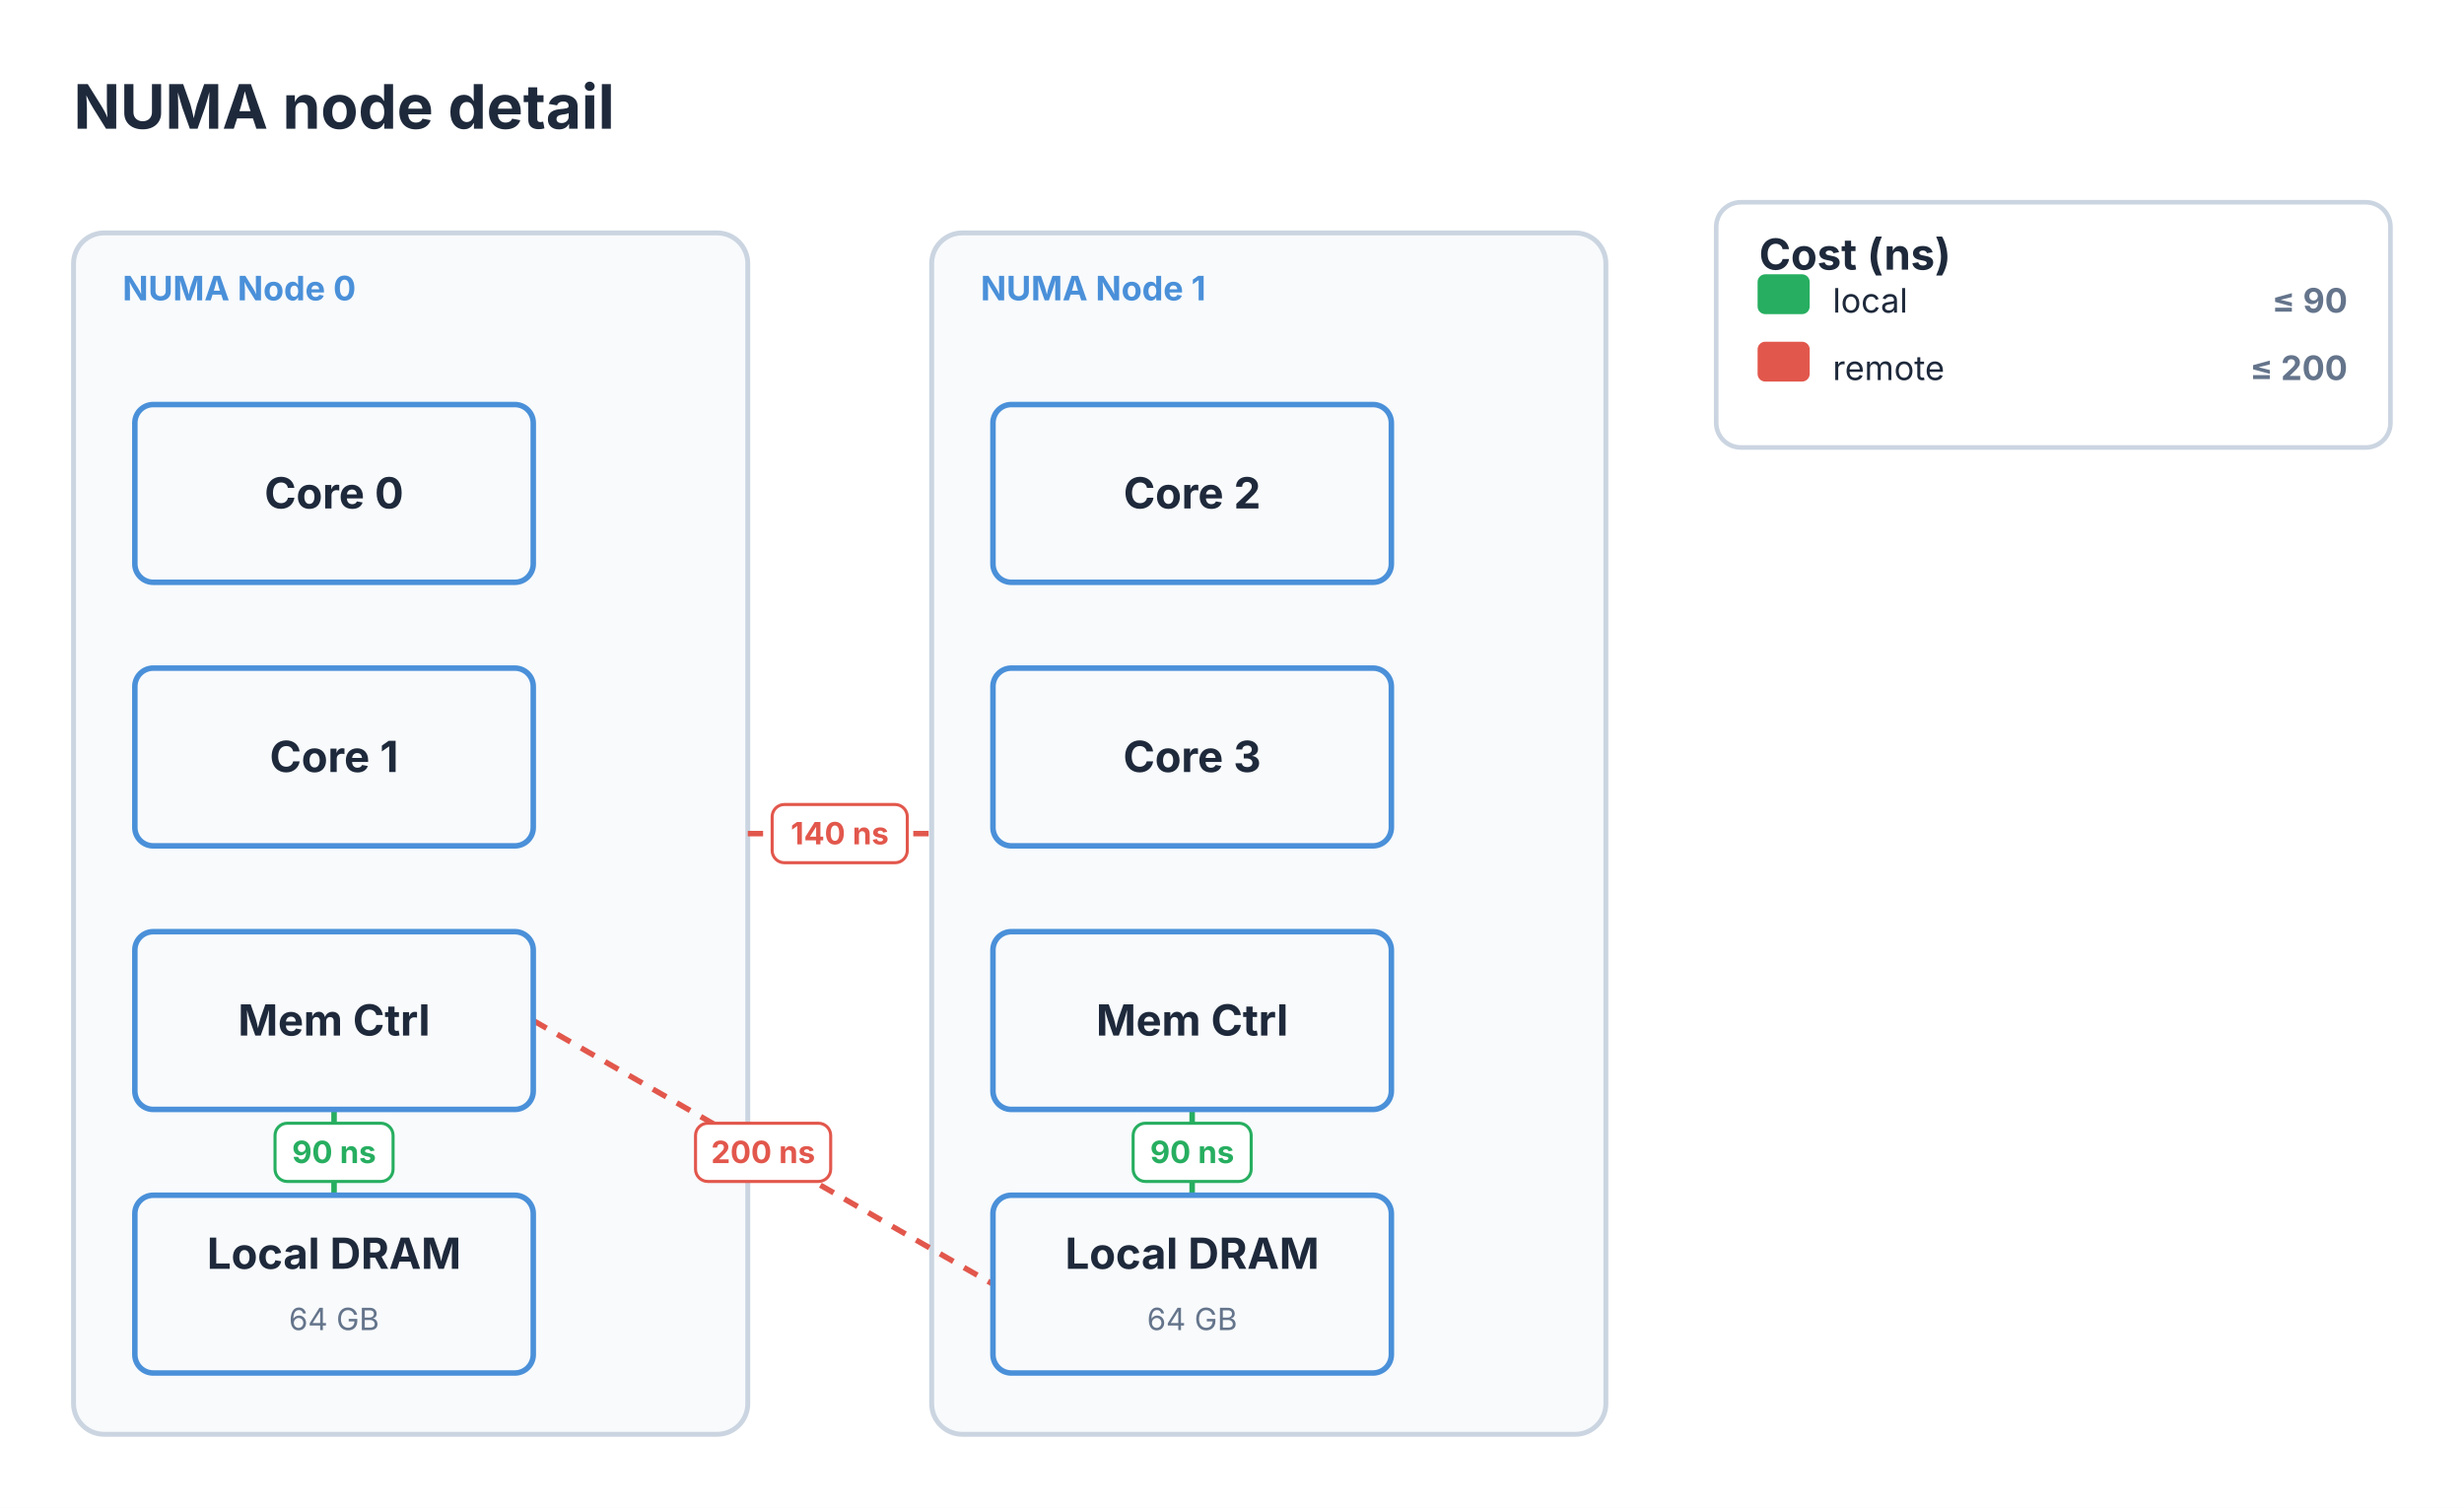
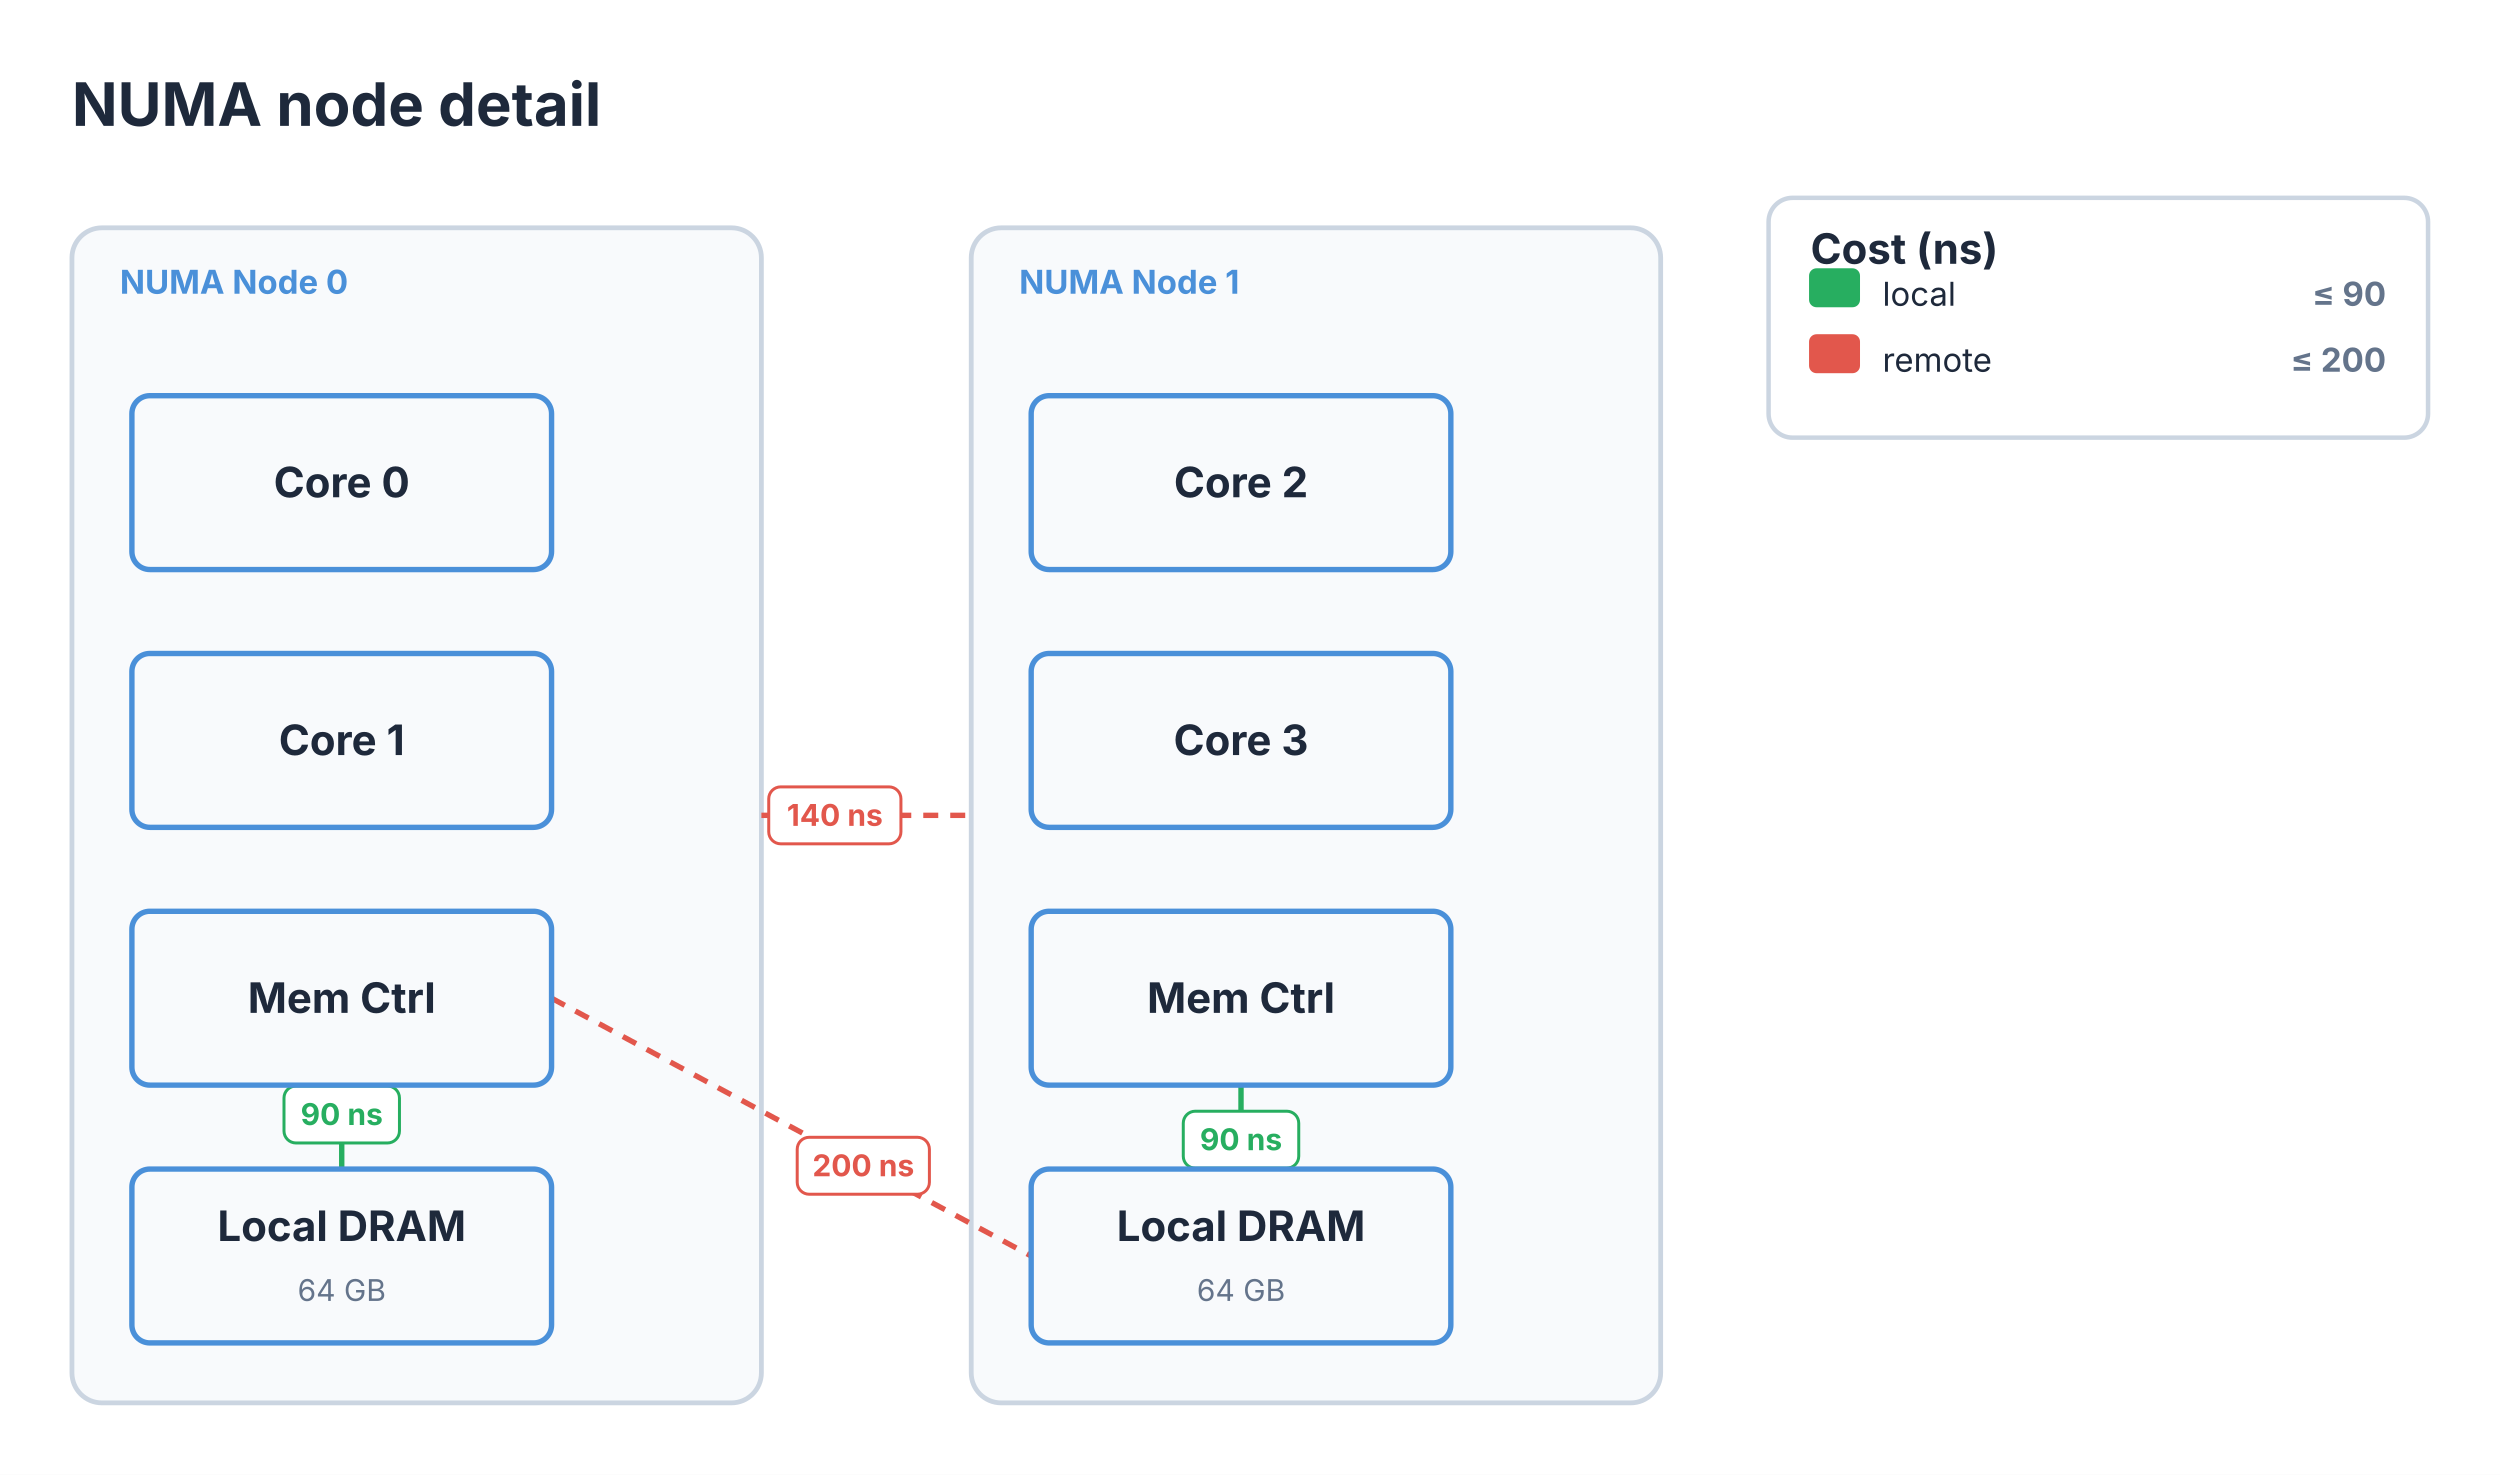
- <svg xmlns="http://www.w3.org/2000/svg" viewBox="0 0 804 492" width="804" height="492">
+ <svg xmlns="http://www.w3.org/2000/svg" viewBox="0 0 834 492" width="834" height="492">
  <defs>
    <marker id="topo-arrow" markerWidth="8" markerHeight="5.6" refX="7" refY="2.8" orient="auto" markerUnits="userSpaceOnUse">
      <polygon points="0 0, 8 2.8, 0 5.6" fill="#4A90D9" />
    </marker>
    <marker id="topo-arrow-start" markerWidth="8" markerHeight="5.6" refX="1" refY="2.8" orient="auto-start-reverse" markerUnits="userSpaceOnUse">
      <polygon points="0 0, 8 2.8, 0 5.6" fill="#4A90D9" />
    </marker>
  </defs>
-   <rect x="0" y="0" width="804" height="492" fill="#FFFFFF" />
+   <rect x="0" y="0" width="834" height="492" fill="#FFFFFF" />
  <text x="24" y="42" font-size="20" font-family="Inter, system-ui, -apple-system, sans-serif" fill="#1E293B" font-weight="bold">NUMA node detail</text>
-   <rect x="24" y="76" width="220" height="392" fill="#F8FAFC" stroke="#CBD5E1" stroke-width="1.6" rx="10" />
+   <rect x="24" y="76" width="230" height="392" fill="#F8FAFC" stroke="#CBD5E1" stroke-width="1.6" rx="10" />
  <text x="40" y="98" font-size="11" font-family="Inter, system-ui, -apple-system, sans-serif" fill="#4A90D9" font-weight="bold">NUMA Node 0</text>
-   <rect x="304" y="76" width="220" height="392" fill="#F8FAFC" stroke="#CBD5E1" stroke-width="1.6" rx="10" />
-   <text x="320" y="98" font-size="11" font-family="Inter, system-ui, -apple-system, sans-serif" fill="#4A90D9" font-weight="bold">NUMA Node 1</text>
-   <path d="M 109 362 L 109 390" stroke="#27ae60" stroke-width="1.8" fill="none" />
-   <rect x="89.74" y="366.5" width="38.52" height="19" fill="#FFFFFF" stroke="#27ae60" stroke-width="1" rx="4" />
-   <text x="109" y="379.5" font-size="10" font-family="Inter, system-ui, -apple-system, sans-serif" fill="#27ae60" text-anchor="middle" font-weight="bold">90 ns</text>
-   <path d="M 389 362 L 389 390" stroke="#27ae60" stroke-width="1.8" fill="none" />
-   <rect x="369.74" y="366.5" width="38.52" height="19" fill="#FFFFFF" stroke="#27ae60" stroke-width="1" rx="4" />
-   <text x="389" y="379.5" font-size="10" font-family="Inter, system-ui, -apple-system, sans-serif" fill="#27ae60" text-anchor="middle" font-weight="bold">90 ns</text>
-   <path d="M 244 272 L 304 272" stroke="#e2574c" stroke-width="1.8" fill="none" stroke-dasharray="5 4" />
-   <rect x="251.95" y="262.5" width="44.1" height="19" fill="#FFFFFF" stroke="#e2574c" stroke-width="1" rx="4" />
-   <text x="274" y="275.5" font-size="10" font-family="Inter, system-ui, -apple-system, sans-serif" fill="#e2574c" text-anchor="middle" font-weight="bold">140 ns</text>
-   <path d="M 174 333 L 324 419" stroke="#e2574c" stroke-width="1.8" fill="none" stroke-dasharray="5 4" />
-   <rect x="226.95" y="366.5" width="44.1" height="19" fill="#FFFFFF" stroke="#e2574c" stroke-width="1" rx="4" />
-   <text x="249" y="379.5" font-size="10" font-family="Inter, system-ui, -apple-system, sans-serif" fill="#e2574c" text-anchor="middle" font-weight="bold">200 ns</text>
-   <rect x="44" y="132" width="130" height="58" fill="#F8FAFC" stroke="#4A90D9" stroke-width="1.8" rx="6" />
-   <text x="109" y="165.9" font-size="14" font-family="Inter, system-ui, -apple-system, sans-serif" fill="#1E293B" text-anchor="middle" font-weight="bold">Core 0</text>
-   <rect x="44" y="218" width="130" height="58" fill="#F8FAFC" stroke="#4A90D9" stroke-width="1.8" rx="6" />
-   <text x="109" y="251.9" font-size="14" font-family="Inter, system-ui, -apple-system, sans-serif" fill="#1E293B" text-anchor="middle" font-weight="bold">Core 1</text>
-   <rect x="44" y="304" width="130" height="58" fill="#F8FAFC" stroke="#4A90D9" stroke-width="1.8" rx="6" />
-   <text x="109" y="337.9" font-size="14" font-family="Inter, system-ui, -apple-system, sans-serif" fill="#1E293B" text-anchor="middle" font-weight="bold">Mem Ctrl</text>
-   <rect x="44" y="390" width="130" height="58" fill="#F8FAFC" stroke="#4A90D9" stroke-width="1.8" rx="6" />
-   <text x="109" y="414" font-size="14" font-family="Inter, system-ui, -apple-system, sans-serif" fill="#1E293B" text-anchor="middle" font-weight="bold">Local DRAM</text>
-   <text x="109" y="434" font-size="10" font-family="Inter, system-ui, -apple-system, sans-serif" fill="#64748B" text-anchor="middle">64 GB</text>
-   <rect x="324" y="132" width="130" height="58" fill="#F8FAFC" stroke="#4A90D9" stroke-width="1.8" rx="6" />
-   <text x="389" y="165.9" font-size="14" font-family="Inter, system-ui, -apple-system, sans-serif" fill="#1E293B" text-anchor="middle" font-weight="bold">Core 2</text>
-   <rect x="324" y="218" width="130" height="58" fill="#F8FAFC" stroke="#4A90D9" stroke-width="1.8" rx="6" />
-   <text x="389" y="251.9" font-size="14" font-family="Inter, system-ui, -apple-system, sans-serif" fill="#1E293B" text-anchor="middle" font-weight="bold">Core 3</text>
-   <rect x="324" y="304" width="130" height="58" fill="#F8FAFC" stroke="#4A90D9" stroke-width="1.8" rx="6" />
-   <text x="389" y="337.9" font-size="14" font-family="Inter, system-ui, -apple-system, sans-serif" fill="#1E293B" text-anchor="middle" font-weight="bold">Mem Ctrl</text>
-   <rect x="324" y="390" width="130" height="58" fill="#F8FAFC" stroke="#4A90D9" stroke-width="1.8" rx="6" />
-   <text x="389" y="414" font-size="14" font-family="Inter, system-ui, -apple-system, sans-serif" fill="#1E293B" text-anchor="middle" font-weight="bold">Local DRAM</text>
-   <text x="389" y="434" font-size="10" font-family="Inter, system-ui, -apple-system, sans-serif" fill="#64748B" text-anchor="middle">64 GB</text>
-   <rect x="560" y="66" width="220" height="80" fill="#FFFFFF" stroke="#CBD5E1" stroke-width="1.5" rx="8" />
-   <text x="574" y="88" font-size="14" font-family="Inter, system-ui, -apple-system, sans-serif" fill="#1E293B" font-weight="bold">Cost (ns)</text>
-   <rect x="574" y="90" width="16" height="12" fill="#27ae60" stroke="#27ae60" stroke-width="1" rx="2" />
-   <text x="598" y="102" font-size="11" font-family="Inter, system-ui, -apple-system, sans-serif" fill="#1E293B">local</text>
-   <text x="766" y="102" font-size="11" font-family="Inter, system-ui, -apple-system, sans-serif" fill="#64748B" text-anchor="end" font-weight="bold">≤ 90</text>
-   <rect x="574" y="112" width="16" height="12" fill="#e2574c" stroke="#e2574c" stroke-width="1" rx="2" />
-   <text x="598" y="124" font-size="11" font-family="Inter, system-ui, -apple-system, sans-serif" fill="#1E293B">remote</text>
-   <text x="766" y="124" font-size="11" font-family="Inter, system-ui, -apple-system, sans-serif" fill="#64748B" text-anchor="end" font-weight="bold">≤ 200</text>
+   <rect x="324" y="76" width="230" height="392" fill="#F8FAFC" stroke="#CBD5E1" stroke-width="1.6" rx="10" />
+   <text x="340" y="98" font-size="11" font-family="Inter, system-ui, -apple-system, sans-serif" fill="#4A90D9" font-weight="bold">NUMA Node 1</text>
+   <path d="M 114 362 L 114 390" stroke="#27ae60" stroke-width="1.8" fill="none" />
+   <rect x="94.74" y="362.3" width="38.52" height="19" fill="#FFFFFF" stroke="#27ae60" stroke-width="1" rx="4" />
+   <text x="114" y="375.3" font-size="10" font-family="Inter, system-ui, -apple-system, sans-serif" fill="#27ae60" text-anchor="middle" font-weight="bold">90 ns</text>
+   <path d="M 414 362 L 414 390" stroke="#27ae60" stroke-width="1.8" fill="none" />
+   <rect x="394.74" y="370.7" width="38.52" height="19" fill="#FFFFFF" stroke="#27ae60" stroke-width="1" rx="4" />
+   <text x="414" y="383.7" font-size="10" font-family="Inter, system-ui, -apple-system, sans-serif" fill="#27ae60" text-anchor="middle" font-weight="bold">90 ns</text>
+   <path d="M 254 272 L 324 272" stroke="#e2574c" stroke-width="1.8" fill="none" stroke-dasharray="5 4" />
+   <rect x="256.45" y="262.5" width="44.1" height="19" fill="#FFFFFF" stroke="#e2574c" stroke-width="1" rx="4" />
+   <text x="278.5" y="275.5" font-size="10" font-family="Inter, system-ui, -apple-system, sans-serif" fill="#e2574c" text-anchor="middle" font-weight="bold">140 ns</text>
+   <path d="M 184 333 L 344 419" stroke="#e2574c" stroke-width="1.8" fill="none" stroke-dasharray="5 4" />
+   <rect x="265.95" y="379.4" width="44.1" height="19" fill="#FFFFFF" stroke="#e2574c" stroke-width="1" rx="4" />
+   <text x="288" y="392.4" font-size="10" font-family="Inter, system-ui, -apple-system, sans-serif" fill="#e2574c" text-anchor="middle" font-weight="bold">200 ns</text>
+   <rect x="44" y="132" width="140" height="58" fill="#F8FAFC" stroke="#4A90D9" stroke-width="1.8" rx="6" />
+   <text x="114" y="165.9" font-size="14" font-family="Inter, system-ui, -apple-system, sans-serif" fill="#1E293B" text-anchor="middle" font-weight="bold">Core 0</text>
+   <rect x="44" y="218" width="140" height="58" fill="#F8FAFC" stroke="#4A90D9" stroke-width="1.8" rx="6" />
+   <text x="114" y="251.9" font-size="14" font-family="Inter, system-ui, -apple-system, sans-serif" fill="#1E293B" text-anchor="middle" font-weight="bold">Core 1</text>
+   <rect x="44" y="304" width="140" height="58" fill="#F8FAFC" stroke="#4A90D9" stroke-width="1.8" rx="6" />
+   <text x="114" y="337.9" font-size="14" font-family="Inter, system-ui, -apple-system, sans-serif" fill="#1E293B" text-anchor="middle" font-weight="bold">Mem Ctrl</text>
+   <rect x="44" y="390" width="140" height="58" fill="#F8FAFC" stroke="#4A90D9" stroke-width="1.8" rx="6" />
+   <text x="114" y="414" font-size="14" font-family="Inter, system-ui, -apple-system, sans-serif" fill="#1E293B" text-anchor="middle" font-weight="bold">Local DRAM</text>
+   <text x="114" y="434" font-size="10" font-family="Inter, system-ui, -apple-system, sans-serif" fill="#64748B" text-anchor="middle">64 GB</text>
+   <rect x="344" y="132" width="140" height="58" fill="#F8FAFC" stroke="#4A90D9" stroke-width="1.8" rx="6" />
+   <text x="414" y="165.9" font-size="14" font-family="Inter, system-ui, -apple-system, sans-serif" fill="#1E293B" text-anchor="middle" font-weight="bold">Core 2</text>
+   <rect x="344" y="218" width="140" height="58" fill="#F8FAFC" stroke="#4A90D9" stroke-width="1.8" rx="6" />
+   <text x="414" y="251.9" font-size="14" font-family="Inter, system-ui, -apple-system, sans-serif" fill="#1E293B" text-anchor="middle" font-weight="bold">Core 3</text>
+   <rect x="344" y="304" width="140" height="58" fill="#F8FAFC" stroke="#4A90D9" stroke-width="1.8" rx="6" />
+   <text x="414" y="337.9" font-size="14" font-family="Inter, system-ui, -apple-system, sans-serif" fill="#1E293B" text-anchor="middle" font-weight="bold">Mem Ctrl</text>
+   <rect x="344" y="390" width="140" height="58" fill="#F8FAFC" stroke="#4A90D9" stroke-width="1.8" rx="6" />
+   <text x="414" y="414" font-size="14" font-family="Inter, system-ui, -apple-system, sans-serif" fill="#1E293B" text-anchor="middle" font-weight="bold">Local DRAM</text>
+   <text x="414" y="434" font-size="10" font-family="Inter, system-ui, -apple-system, sans-serif" fill="#64748B" text-anchor="middle">64 GB</text>
+   <rect x="590" y="66" width="220" height="80" fill="#FFFFFF" stroke="#CBD5E1" stroke-width="1.5" rx="8" />
+   <text x="604" y="88" font-size="14" font-family="Inter, system-ui, -apple-system, sans-serif" fill="#1E293B" font-weight="bold">Cost (ns)</text>
+   <rect x="604" y="90" width="16" height="12" fill="#27ae60" stroke="#27ae60" stroke-width="1" rx="2" />
+   <text x="628" y="102" font-size="11" font-family="Inter, system-ui, -apple-system, sans-serif" fill="#1E293B">local</text>
+   <text x="796" y="102" font-size="11" font-family="Inter, system-ui, -apple-system, sans-serif" fill="#64748B" text-anchor="end" font-weight="bold">≤ 90</text>
+   <rect x="604" y="112" width="16" height="12" fill="#e2574c" stroke="#e2574c" stroke-width="1" rx="2" />
+   <text x="628" y="124" font-size="11" font-family="Inter, system-ui, -apple-system, sans-serif" fill="#1E293B">remote</text>
+   <text x="796" y="124" font-size="11" font-family="Inter, system-ui, -apple-system, sans-serif" fill="#64748B" text-anchor="end" font-weight="bold">≤ 200</text>
</svg>
